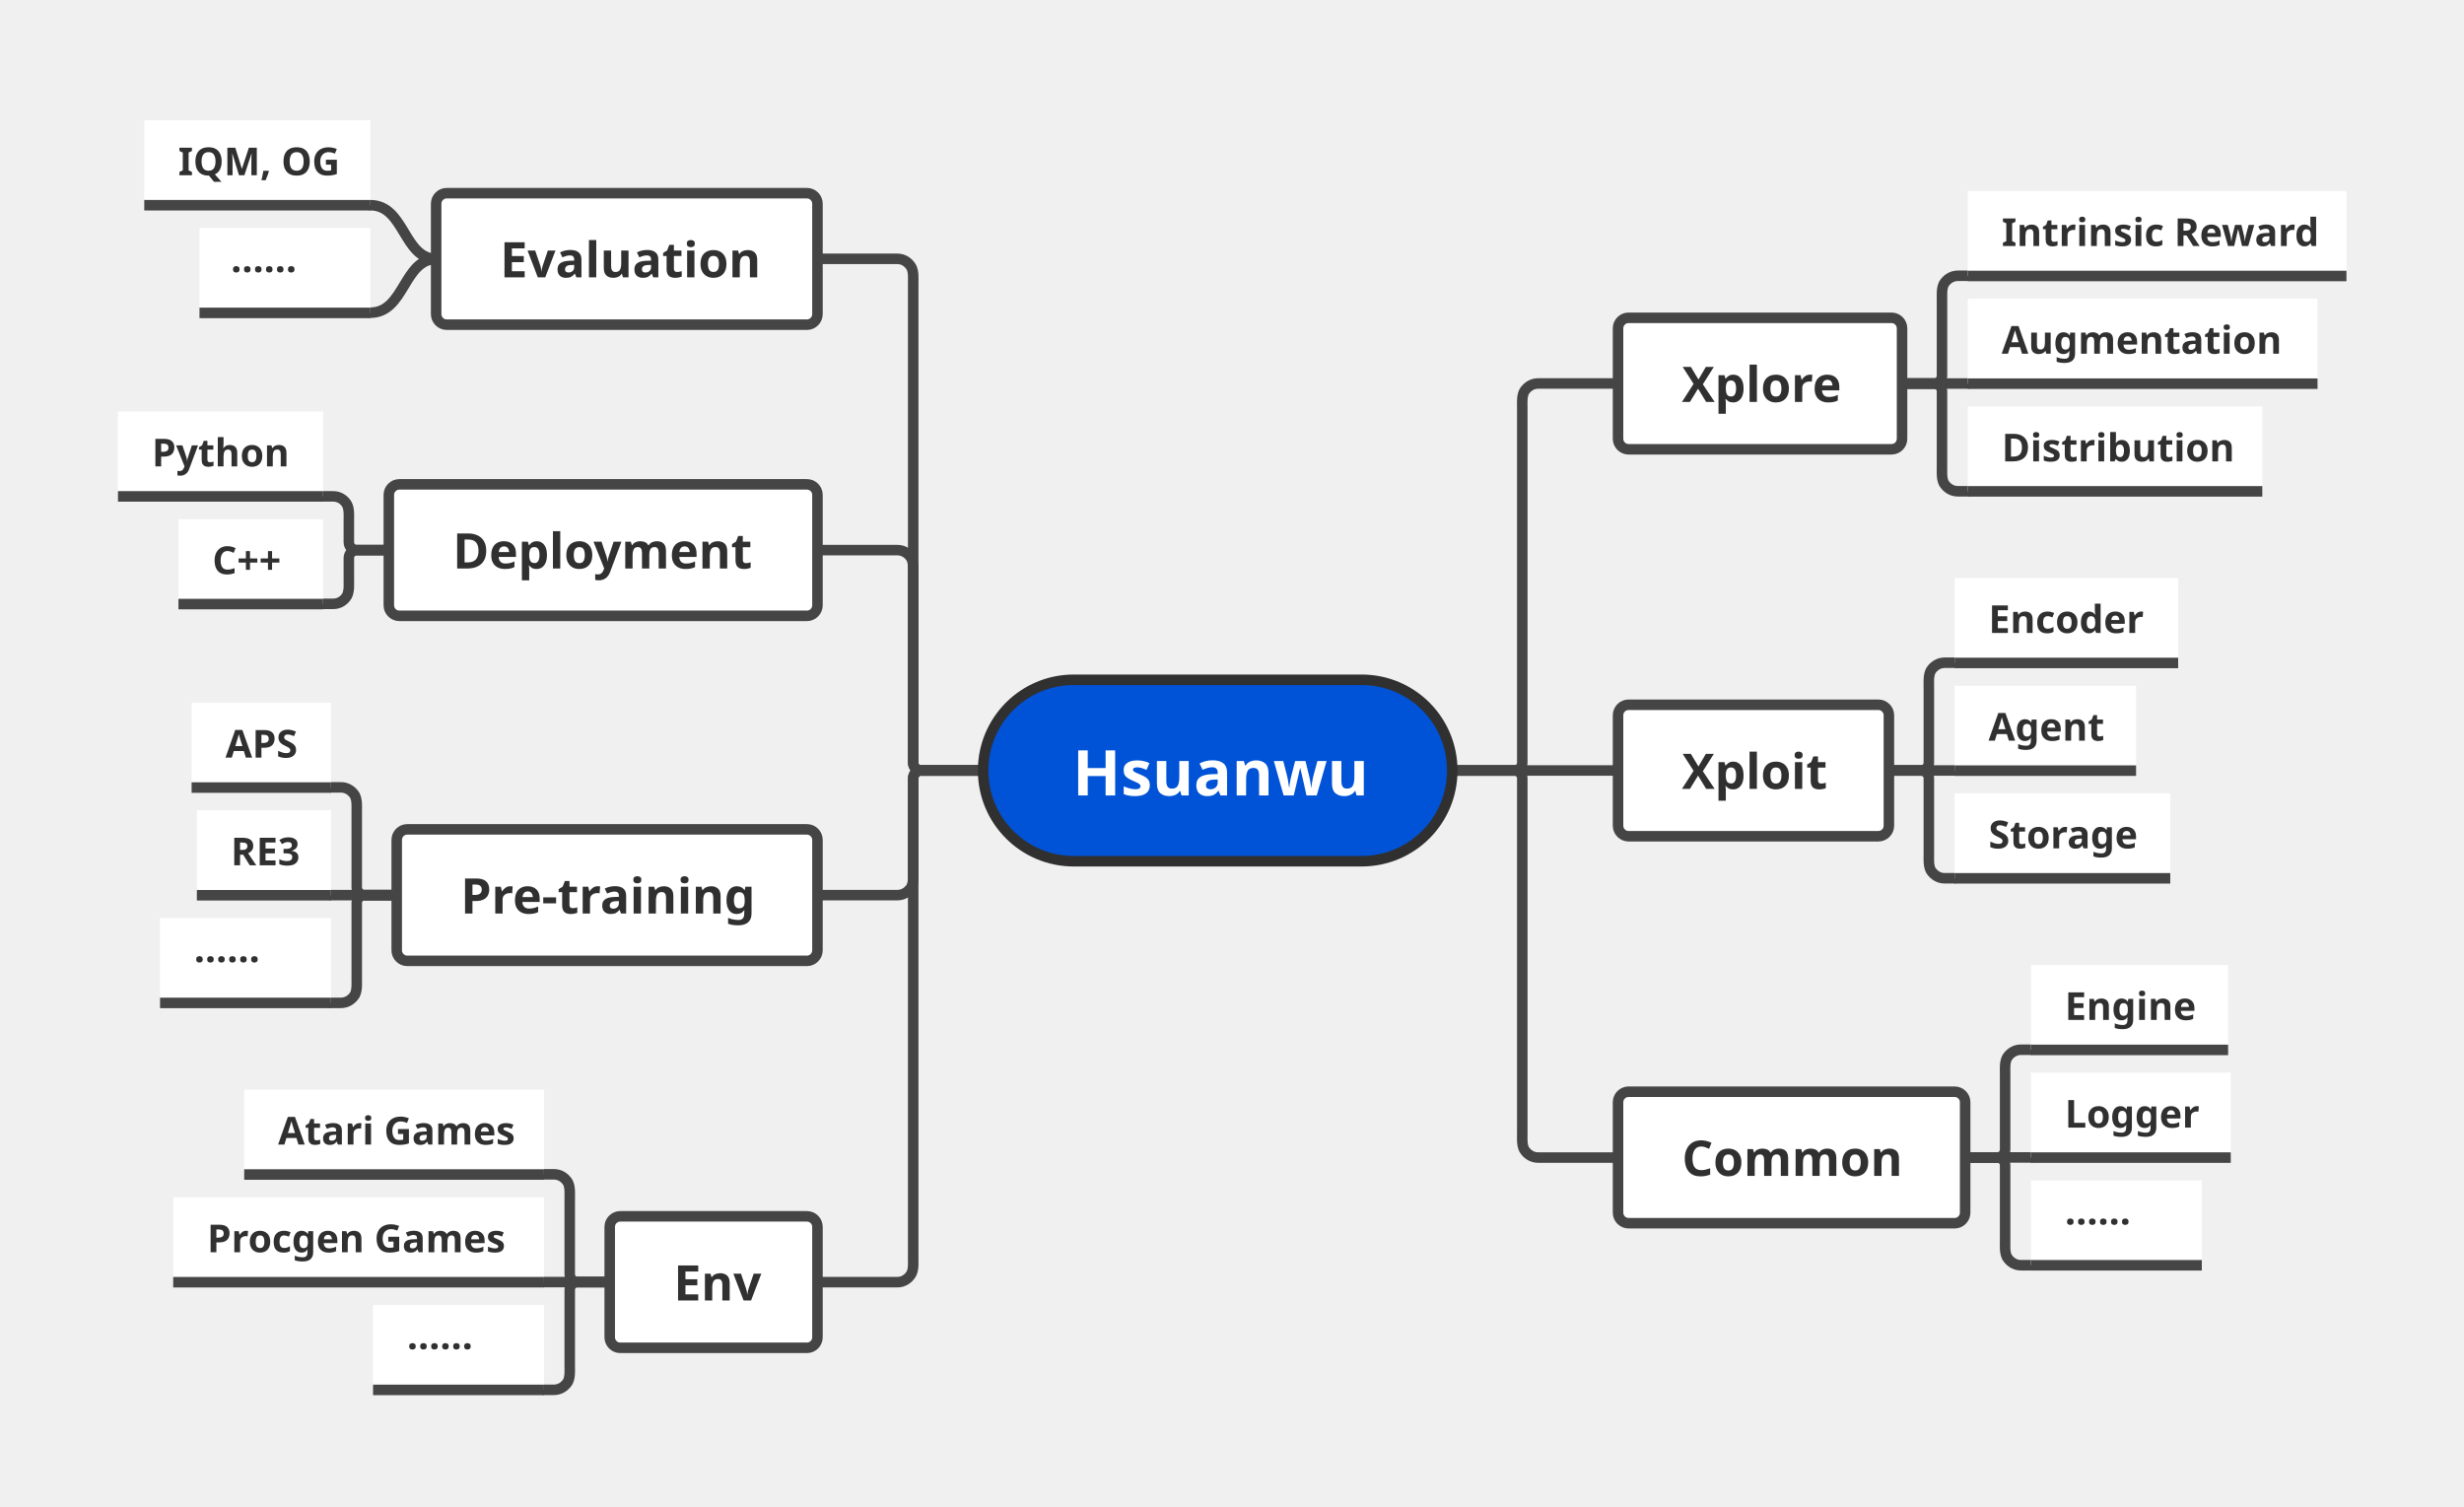
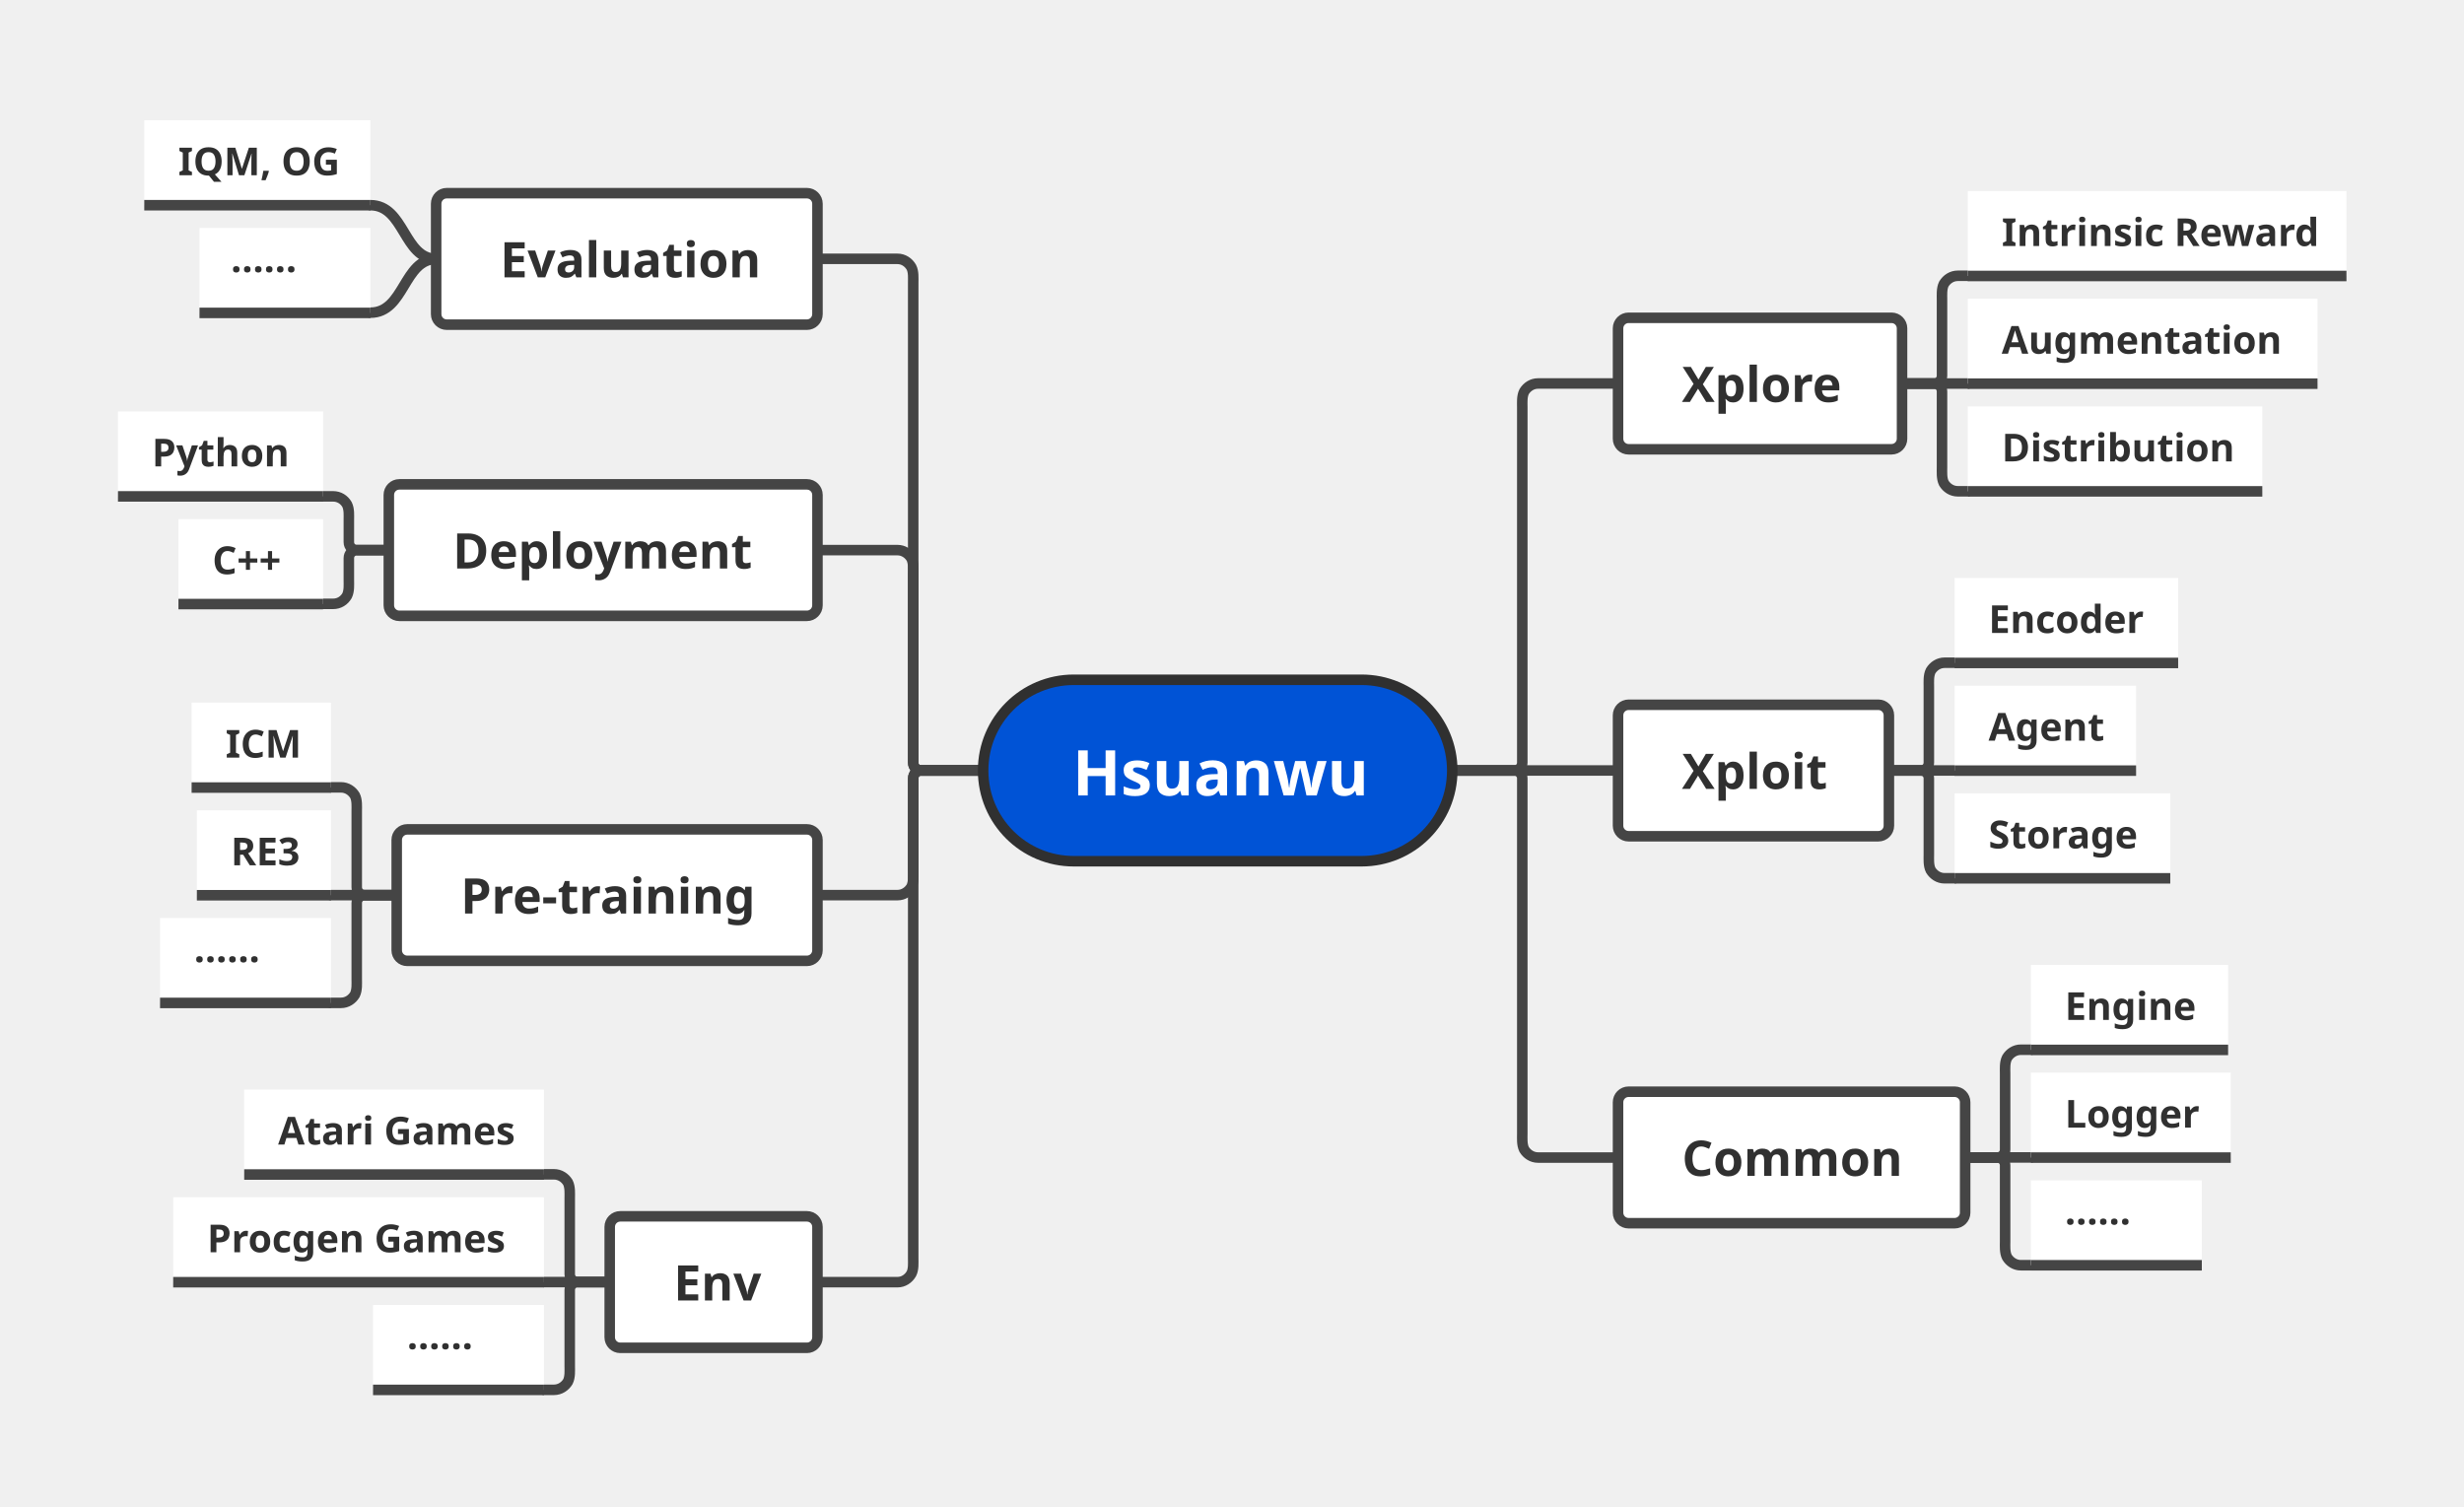
- <svg xmlns="http://www.w3.org/2000/svg" height="573" viewBox="0 0 937 573" width="937">
+ <svg xmlns="http://www.w3.org/2000/svg" width="937" height="573" viewBox="0 0 937 573">
  <defs />
-   <g transform="translate(5.5,5.5)" id="page1">
-     <rect x="0" height="563" y="0" width="927" fill="none" />
-     <path stroke-linecap="round" transform="translate(533.69,287.50)" id="shape1" stroke="#454545" stroke-width="4" fill="none" d="M13.1,.0L36.7,.0C38.4,.0,40.7,.0,42.7,.0C43.6,.0,44.6,.0,45.7,.0L76.1,.0" />
-     <path stroke-linecap="round" transform="translate(533.69,213.93)" id="shape2" stroke="#454545" stroke-width="4" fill="none" d="M13.1,73.6L36.7,73.6C38.4,73.6,39.7,72.2,39.7,70.6L39.7,-64.6C39.7,-66.2,39.5,-68.7,40.4,-70.5C41.5,-72.3,43.4,-73.6,45.7,-73.6L76.1,-73.6" />
-     <path stroke-linecap="round" transform="translate(533.69,361.08)" id="shape3" stroke="#454545" stroke-width="4" fill="none" d="M13.1,-73.6L36.7,-73.6C38.4,-73.6,39.7,-72.2,39.7,-70.6L39.7,64.6C39.7,66.2,39.5,68.7,40.4,70.5C41.5,72.3,43.4,73.6,45.7,73.6L76.1,73.6" />
-     <path stroke-linecap="round" transform="translate(725.30,267.02)" id="shape4" stroke="#454545" stroke-width="4" fill="none" d="M-12.5,20.5L-0.3,20.5C1.4,20.5,2.7,19.1,2.7,17.5L2.7,-11.5C2.7,-13.1,2.5,-15.6,3.4,-17.4C4.5,-19.2,6.4,-20.5,8.7,-20.5L12.5,-20.5" />
-     <path stroke-linecap="round" transform="translate(725.30,287.50)" id="shape5" stroke="#454545" stroke-width="4" fill="none" d="M-12.5,.0L-0.3,.0C1.4,.0,3.7,.0,5.7,.0C6.6,.0,7.6,.0,8.7,.0L12.5,.0" />
-     <path stroke-linecap="round" transform="translate(725.30,307.98)" id="shape6" stroke="#454545" stroke-width="4" fill="none" d="M-12.5,-20.5L-0.3,-20.5C1.4,-20.5,2.7,-19.1,2.7,-17.5L2.7,11.5C2.7,13.1,2.5,15.6,3.4,17.4C4.5,19.2,6.4,20.5,8.7,20.5L12.5,20.5" />
-     <path stroke-linecap="round" transform="translate(381.47,384.77)" id="shape7" stroke="#454545" stroke-width="4" fill="none" d="M-13.1,-97.3L-36.7,-97.3C-38.4,-97.3,-39.7,-95.9,-39.7,-94.3L-39.7,88.3C-39.7,89.9,-39.5,92.4,-40.4,94.1C-41.5,96.0,-43.4,97.3,-45.7,97.3L-76.1,97.3" />
-     <path stroke-linecap="round" transform="translate(381.47,245.59)" id="shape8" stroke="#454545" stroke-width="4" fill="none" d="M-13.1,41.9L-36.7,41.9C-38.4,41.9,-39.7,40.6,-39.7,38.9L-39.7,-32.9C-39.7,-34.6,-39.5,-37.0,-40.4,-38.8C-41.5,-40.6,-43.4,-41.9,-45.7,-41.9L-76.1,-41.9" />
-     <path stroke-linecap="round" transform="translate(381.47,311.19)" id="shape9" stroke="#454545" stroke-width="4" fill="none" d="M-13.1,-23.7L-36.7,-23.7C-38.4,-23.7,-39.7,-22.3,-39.7,-20.7L-39.7,14.7C-39.7,16.3,-39.5,18.8,-40.4,20.6C-41.5,22.4,-43.4,23.7,-45.7,23.7L-76.1,23.7" />
-     <path stroke-linecap="round" transform="translate(730.30,119.88)" id="shape10" stroke="#454545" stroke-width="4" fill="none" d="M-12.5,20.5L-0.3,20.5C1.4,20.5,2.7,19.1,2.7,17.5L2.7,-11.5C2.7,-13.1,2.5,-15.6,3.4,-17.4C4.5,-19.2,6.4,-20.5,8.7,-20.5L12.5,-20.5" />
-     <path stroke-linecap="round" transform="translate(730.30,140.35)" id="shape11" stroke="#454545" stroke-width="4" fill="none" d="M-12.5,.0L-0.3,.0C1.4,.0,3.7,.0,5.7,.0C6.6,.0,7.6,.0,8.7,.0L12.5,.0" />
-     <path stroke-linecap="round" transform="translate(730.30,160.82)" id="shape12" stroke="#454545" stroke-width="4" fill="none" d="M-12.5,-20.5L-0.3,-20.5C1.4,-20.5,2.7,-19.1,2.7,-17.5L2.7,11.5C2.7,13.1,2.5,15.6,3.4,17.4C4.5,19.2,6.4,20.5,8.7,20.5L12.5,20.5" />
-     <path stroke-linecap="round" transform="translate(754.30,414.18)" id="shape13" stroke="#454545" stroke-width="4" fill="none" d="M-12.5,20.5L-0.3,20.5C1.4,20.5,2.7,19.1,2.7,17.5L2.7,-11.5C2.7,-13.1,2.5,-15.6,3.4,-17.4C4.5,-19.2,6.4,-20.5,8.7,-20.5L12.5,-20.5" />
-     <path stroke-linecap="round" transform="translate(754.30,455.13)" id="shape14" stroke="#454545" stroke-width="4" fill="none" d="M-12.5,-20.5L-0.3,-20.5C1.4,-20.5,2.7,-19.1,2.7,-17.5L2.7,11.5C2.7,13.1,2.5,15.6,3.4,17.4C4.5,19.2,6.4,20.5,8.7,20.5L12.5,20.5" />
-     <path stroke-linecap="round" transform="translate(213.86,461.56)" id="shape15" stroke="#454545" stroke-width="4" fill="none" d="M12.5,20.5L.3,20.5C-1.4,20.5,-2.7,19.1,-2.7,17.5L-2.7,-11.5C-2.7,-13.1,-2.5,-15.6,-3.4,-17.4C-4.5,-19.2,-6.4,-20.5,-8.7,-20.5L-12.5,-20.5" />
-     <path stroke-linecap="round" transform="translate(754.30,434.65)" id="shape16" stroke="#454545" stroke-width="4" fill="none" d="M-12.5,.0L-0.3,.0C1.4,.0,3.7,.0,5.7,.0C6.6,.0,7.6,.0,8.7,.0L12.5,.0" />
-     <path stroke-linecap="round" transform="translate(129.86,193.45)" id="shape17" stroke="#454545" stroke-width="4" fill="none" d="M12.5,10.2L.3,10.2C-1.4,10.2,-2.7,8.9,-2.7,7.2L-2.7,-1.2C-2.7,-2.9,-2.5,-5.3,-3.4,-7.1C-4.5,-9.0,-6.4,-10.2,-8.7,-10.2L-12.5,-10.2" />
-     <path stroke-linecap="round" transform="translate(129.86,213.93)" id="shape18" stroke="#454545" stroke-width="4" fill="none" d="M12.5,-10.2L.3,-10.2C-1.4,-10.2,-2.7,-8.9,-2.7,-7.2L-2.7,1.2C-2.7,2.9,-2.5,5.3,-3.4,7.1C-4.5,9.0,-6.4,10.2,-8.7,10.2L-12.5,10.2" />
-     <path stroke-linecap="round" transform="translate(132.86,314.41)" id="shape19" stroke="#454545" stroke-width="4" fill="none" d="M12.5,20.5L.3,20.5C-1.4,20.5,-2.7,19.1,-2.7,17.5L-2.7,-11.5C-2.7,-13.1,-2.5,-15.6,-3.4,-17.4C-4.5,-19.2,-6.4,-20.5,-8.7,-20.5L-12.5,-20.5" />
-     <path stroke-linecap="round" transform="translate(132.86,334.89)" id="shape20" stroke="#454545" stroke-width="4" fill="none" d="M12.5,.0L.3,.0C-1.4,.0,-3.7,.0,-5.7,.0C-6.6,.0,-7.6,.0,-8.7,.0L-12.5,.0" />
-     <path stroke-linecap="round" transform="translate(132.86,355.36)" id="shape21" stroke="#454545" stroke-width="4" fill="none" d="M12.5,-20.5L.3,-20.5C-1.4,-20.5,-2.7,-19.1,-2.7,-17.5L-2.7,11.5C-2.7,13.1,-2.5,15.6,-3.4,17.4C-4.5,19.2,-6.4,20.5,-8.7,20.5L-12.5,20.5" />
-     <path stroke-linecap="round" transform="translate(213.86,482.04)" id="shape22" stroke="#454545" stroke-width="4" fill="none" d="M12.5,.0L.3,.0C-1.4,.0,-3.7,.0,-5.7,.0C-6.6,.0,-7.6,.0,-8.7,.0L-12.5,.0" />
-     <path stroke-linecap="round" transform="translate(213.86,502.51)" id="shape23" stroke="#454545" stroke-width="4" fill="none" d="M12.5,-20.5L.3,-20.5C-1.4,-20.5,-2.7,-19.1,-2.7,-17.5L-2.7,11.5C-2.7,13.1,-2.5,15.6,-3.4,17.4C-4.5,19.2,-6.4,20.5,-8.7,20.5L-12.5,20.5" />
-     <path stroke-linecap="round" transform="translate(381.47,190.23)" id="shape24" stroke="#454545" stroke-width="4" fill="none" d="M-13.1,97.3L-36.7,97.3C-38.4,97.3,-39.7,95.9,-39.7,94.3L-39.7,-88.3C-39.7,-89.9,-39.5,-92.4,-40.4,-94.1C-41.5,-96.0,-43.4,-97.3,-45.7,-97.3L-76.1,-97.3" />
-     <path stroke-linecap="round" transform="translate(147.86,82.73)" id="shape25" stroke="#454545" stroke-width="4" fill="none" d="M12.5,10.2C.1,10.2,.5,-10.2,-12.5,-10.2" />
-     <path stroke-linecap="round" transform="translate(147.86,103.20)" id="shape26" stroke="#454545" stroke-width="4" fill="none" d="M12.5,-10.2C.1,-10.2,.5,10.2,-12.5,10.2" />
-     <g transform="translate(368.361,253)" id="shape27">
-       <path fill-rule="nonzero" stroke="#303030" stroke-width="4" fill="#0053d6" d="M34.5,.0L143.9,.0C163.0,.0,178.4,15.4,178.4,34.5C178.4,53.6,163.0,69.0,143.9,69.0L34.5,69.0C15.4,69.0,.0,53.6,.0,34.5C.0,15.4,15.4,.0,34.5,.0z" />
-       <text xml:space="preserve" style="fill:#ffffff;font-family:微软雅黑;font-size:18.00pt;font-weight:bold">
-         <tspan x="34.0" y="44.0">Hsuanwu</tspan>
-       </text>
-     </g>
-     <g transform="translate(609.801,262.5)" id="shape28">
-       <path fill-rule="nonzero" stroke="#454545" stroke-width="4" fill="#ffffff" d="M4.0,.0L99.0,.0C101.2,.0,103.0,1.8,103.0,4.0L103.0,46.0C103.0,48.2,101.2,50.0,99.0,50.0L4.0,50.0C1.8,50.0,.0,48.2,.0,46.0L.0,4.0C.0,1.8,1.8,.0,4.0,.0z" />
-       <text xml:space="preserve" style="fill:#303030;font-family:微软雅黑;font-size:14.00pt;font-weight:bold">
-         <tspan x="24.3" y="32.0">Xploit</tspan>
-       </text>
-     </g>
-     <g transform="translate(609.801,115.35)" id="shape29">
-       <path fill-rule="nonzero" stroke="#454545" stroke-width="4" fill="#ffffff" d="M4.0,.0L104.0,.0C106.2,.0,108.0,1.8,108.0,4.0L108.0,46.0C108.0,48.2,106.2,50.0,104.0,50.0L4.0,50.0C1.8,50.0,.0,48.2,.0,46.0L.0,4.0C.0,1.8,1.8,.0,4.0,.0z" />
-       <text xml:space="preserve" style="fill:#303030;font-family:微软雅黑;font-size:14.00pt;font-weight:bold">
-         <tspan x="24.3" y="32.0">Xplore</tspan>
-       </text>
-     </g>
-     <g transform="translate(609.801,409.65)" id="shape30">
-       <path fill-rule="nonzero" stroke="#454545" stroke-width="4" fill="#ffffff" d="M4.0,.0L128.0,.0C130.2,.0,132.0,1.8,132.0,4.0L132.0,46.0C132.0,48.2,130.2,50.0,128.0,50.0L4.0,50.0C1.8,50.0,.0,48.2,.0,46.0L.0,4.0C.0,1.8,1.8,.0,4.0,.0z" />
-       <text xml:space="preserve" style="fill:#303030;font-family:微软雅黑;font-size:14.00pt;font-weight:bold">
-         <tspan x="24.3" y="32.0">Common</tspan>
-       </text>
-     </g>
-     <g transform="translate(737.801,214.3)" id="shape31">
-       <path fill-rule="nonzero" fill="#ffffff" d="M.0,.0L85.0,.0L85.0,32.3L.0,32.3L.0,.0z" />
-       <path stroke="#454545" stroke-width="4" fill="none" d="M.0,32.3L85.0,32.3" />
-       <text xml:space="preserve" style="fill:#303030;font-family:微软雅黑;font-size:11.00pt;font-weight:bold">
-         <tspan x="12.9" y="20.9">Encoder</tspan>
-       </text>
-     </g>
-     <g transform="translate(737.801,255.25)" id="shape32">
-       <path fill-rule="nonzero" fill="#ffffff" d="M.0,.0L69.0,.0L69.0,32.3L.0,32.3L.0,.0z" />
-       <path stroke="#454545" stroke-width="4" fill="none" d="M.0,32.3L69.0,32.3" />
-       <text xml:space="preserve" style="fill:#303030;font-family:微软雅黑;font-size:11.00pt;font-weight:bold">
-         <tspan x="12.9" y="20.9">Agent</tspan>
-       </text>
-     </g>
-     <g transform="translate(737.801,296.2)" id="shape33">
-       <path fill-rule="nonzero" fill="#ffffff" d="M.0,.0L82.0,.0L82.0,32.3L.0,32.3L.0,.0z" />
-       <path stroke="#454545" stroke-width="4" fill="none" d="M.0,32.3L82.0,32.3" />
-       <text xml:space="preserve" style="fill:#303030;font-family:微软雅黑;font-size:11.00pt;font-weight:bold">
-         <tspan x="12.9" y="20.9">Storage</tspan>
-       </text>
-     </g>
-     <g transform="translate(226.361,457.0375)" id="shape34">
-       <path fill-rule="nonzero" stroke="#454545" stroke-width="4" fill="#ffffff" d="M4.0,.0L75.0,.0C77.2,.0,79.0,1.8,79.0,4.0L79.0,46.0C79.0,48.2,77.2,50.0,75.0,50.0L4.0,50.0C1.8,50.0,.0,48.2,.0,46.0L.0,4.0C.0,1.8,1.8,.0,4.0,.0z" />
-       <text xml:space="preserve" style="fill:#303030;font-family:微软雅黑;font-size:14.00pt;font-weight:bold">
-         <tspan x="24.3" y="32.0">Env</tspan>
-       </text>
-     </g>
-     <g transform="translate(142.361,178.6875)" id="shape35">
-       <path fill-rule="nonzero" stroke="#454545" stroke-width="4" fill="#ffffff" d="M4.0,.0L159.0,.0C161.2,.0,163.0,1.8,163.0,4.0L163.0,46.0C163.0,48.2,161.2,50.0,159.0,50.0L4.0,50.0C1.8,50.0,.0,48.2,.0,46.0L.0,4.0C.0,1.8,1.8,.0,4.0,.0z" />
-       <text xml:space="preserve" style="fill:#303030;font-family:微软雅黑;font-size:14.00pt;font-weight:bold">
-         <tspan x="24.3" y="32.0">Deployment</tspan>
-       </text>
-     </g>
-     <g transform="translate(145.361,309.8875)" id="shape36">
-       <path fill-rule="nonzero" stroke="#454545" stroke-width="4" fill="#ffffff" d="M4.0,.0L156.0,.0C158.2,.0,160.0,1.8,160.0,4.0L160.0,46.0C160.0,48.2,158.2,50.0,156.0,50.0L4.0,50.0C1.8,50.0,.0,48.2,.0,46.0L.0,4.0C.0,1.8,1.8,.0,4.0,.0z" />
-       <text xml:space="preserve" style="fill:#303030;font-family:微软雅黑;font-size:14.00pt;font-weight:bold">
-         <tspan x="24.3" y="32.0">Pre-training</tspan>
-       </text>
-     </g>
-     <g transform="translate(742.801,67.15)" id="shape37">
-       <path fill-rule="nonzero" fill="#ffffff" d="M.0,.0L144.0,.0L144.0,32.3L.0,32.3L.0,.0z" />
-       <path stroke="#454545" stroke-width="4" fill="none" d="M.0,32.3L144.0,32.3" />
-       <text xml:space="preserve" style="fill:#303030;font-family:微软雅黑;font-size:11.00pt;font-weight:bold">
-         <tspan x="12.9" y="20.9">Intrinsic Reward</tspan>
-       </text>
-     </g>
-     <g transform="translate(742.801,108.1)" id="shape38">
-       <path fill-rule="nonzero" fill="#ffffff" d="M.0,.0L133.0,.0L133.0,32.3L.0,32.3L.0,.0z" />
-       <path stroke="#454545" stroke-width="4" fill="none" d="M.0,32.3L133.0,32.3" />
-       <text xml:space="preserve" style="fill:#303030;font-family:微软雅黑;font-size:11.00pt;font-weight:bold">
-         <tspan x="12.9" y="20.9">Augmentation</tspan>
-       </text>
-     </g>
-     <g transform="translate(742.801,149.05)" id="shape39">
-       <path fill-rule="nonzero" fill="#ffffff" d="M.0,.0L112.0,.0L112.0,32.3L.0,32.3L.0,.0z" />
-       <path stroke="#454545" stroke-width="4" fill="none" d="M.0,32.3L112.0,32.3" />
-       <text xml:space="preserve" style="fill:#303030;font-family:微软雅黑;font-size:11.00pt;font-weight:bold">
-         <tspan x="12.9" y="20.9">Distribution</tspan>
-       </text>
-     </g>
-     <g transform="translate(766.801,361.45)" id="shape40">
-       <path fill-rule="nonzero" fill="#ffffff" d="M.0,.0L75.0,.0L75.0,32.3L.0,32.3L.0,.0z" />
-       <path stroke="#454545" stroke-width="4" fill="none" d="M.0,32.3L75.0,32.3" />
-       <text xml:space="preserve" style="fill:#303030;font-family:微软雅黑;font-size:11.00pt;font-weight:bold">
-         <tspan x="12.9" y="20.9">Engine</tspan>
-       </text>
-     </g>
-     <g transform="translate(766.801,443.35)" id="shape41">
-       <path fill-rule="nonzero" fill="#ffffff" d="M.0,.0L65.0,.0L65.0,32.3L.0,32.3L.0,.0z" />
-       <path stroke="#454545" stroke-width="4" fill="none" d="M.0,32.3L65.0,32.3" />
-       <text xml:space="preserve" style="fill:#303030;font-family:微软雅黑;font-size:11.00pt;font-weight:bold">
-         <tspan x="12.9" y="20.9">······</tspan>
-       </text>
-     </g>
-     <g transform="translate(87.361,408.8375)" id="shape42">
-       <path fill-rule="nonzero" fill="#ffffff" d="M.0,.0L114.0,.0L114.0,32.3L.0,32.3L.0,.0z" />
-       <path stroke="#454545" stroke-width="4" fill="none" d="M.0,32.3L114.0,32.3" />
-       <text xml:space="preserve" style="fill:#303030;font-family:微软雅黑;font-size:11.00pt;font-weight:bold">
-         <tspan x="12.9" y="20.9">Atari Games</tspan>
-       </text>
-     </g>
-     <g transform="translate(766.801,402.4)" id="shape43">
-       <path fill-rule="nonzero" fill="#ffffff" d="M.0,.0L76.0,.0L76.0,32.3L.0,32.3L.0,.0z" />
-       <path stroke="#454545" stroke-width="4" fill="none" d="M.0,32.3L76.0,32.3" />
-       <text xml:space="preserve" style="fill:#303030;font-family:微软雅黑;font-size:11.00pt;font-weight:bold">
-         <tspan x="12.9" y="20.9">Logger</tspan>
-       </text>
-     </g>
-     <g transform="translate(39.361,150.9625)" id="shape44">
-       <path fill-rule="nonzero" fill="#ffffff" d="M.0,.0L78.0,.0L78.0,32.3L.0,32.3L.0,.0z" />
-       <path stroke="#454545" stroke-width="4" fill="none" d="M.0,32.3L78.0,32.3" />
-       <text xml:space="preserve" style="fill:#303030;font-family:微软雅黑;font-size:11.00pt;font-weight:bold">
-         <tspan x="12.9" y="20.9">Python</tspan>
-       </text>
-     </g>
-     <g transform="translate(62.361,191.9125)" id="shape45">
-       <path fill-rule="nonzero" fill="#ffffff" d="M.0,.0L55.0,.0L55.0,32.3L.0,32.3L.0,.0z" />
-       <path stroke="#454545" stroke-width="4" fill="none" d="M.0,32.3L55.0,32.3" />
-       <text xml:space="preserve" style="fill:#303030;font-family:微软雅黑;font-size:11.00pt;font-weight:bold">
-         <tspan x="12.9" y="20.9">C++</tspan>
-       </text>
-     </g>
-     <g transform="translate(67.361,261.6875)" id="shape46">
-       <path fill-rule="nonzero" fill="#ffffff" d="M.0,.0L53.0,.0L53.0,32.3L.0,32.3L.0,.0z" />
-       <path stroke="#454545" stroke-width="4" fill="none" d="M.0,32.3L53.0,32.3" />
-       <text xml:space="preserve" style="fill:#303030;font-family:微软雅黑;font-size:11.00pt;font-weight:bold">
-         <tspan x="12.9" y="20.9">APS</tspan>
-       </text>
-     </g>
-     <g transform="translate(69.361,302.6375)" id="shape47">
-       <path fill-rule="nonzero" fill="#ffffff" d="M.0,.0L51.0,.0L51.0,32.3L.0,32.3L.0,.0z" />
-       <path stroke="#454545" stroke-width="4" fill="none" d="M.0,32.3L51.0,32.3" />
-       <text xml:space="preserve" style="fill:#303030;font-family:微软雅黑;font-size:11.00pt;font-weight:bold">
-         <tspan x="12.9" y="20.9">RE3</tspan>
-       </text>
-     </g>
-     <g transform="translate(55.361,343.5875)" id="shape48">
-       <path fill-rule="nonzero" fill="#ffffff" d="M.0,.0L65.0,.0L65.0,32.3L.0,32.3L.0,.0z" />
-       <path stroke="#454545" stroke-width="4" fill="none" d="M.0,32.3L65.0,32.3" />
-       <text xml:space="preserve" style="fill:#303030;font-family:微软雅黑;font-size:11.00pt;font-weight:bold">
-         <tspan x="12.9" y="20.9">······</tspan>
-       </text>
-     </g>
-     <g transform="translate(60.361,449.7875)" id="shape49">
-       <path fill-rule="nonzero" fill="#ffffff" d="M.0,.0L141.0,.0L141.0,32.3L.0,32.3L.0,.0z" />
-       <path stroke="#454545" stroke-width="4" fill="none" d="M.0,32.3L141.0,32.3" />
-       <text xml:space="preserve" style="fill:#303030;font-family:微软雅黑;font-size:11.00pt;font-weight:bold">
-         <tspan x="12.9" y="20.9">Procgen Games</tspan>
-       </text>
-     </g>
-     <g transform="translate(136.361,490.7375)" id="shape50">
-       <path fill-rule="nonzero" fill="#ffffff" d="M.0,.0L65.0,.0L65.0,32.3L.0,32.3L.0,.0z" />
-       <path stroke="#454545" stroke-width="4" fill="none" d="M.0,32.3L65.0,32.3" />
-       <text xml:space="preserve" style="fill:#303030;font-family:微软雅黑;font-size:11.00pt;font-weight:bold">
-         <tspan x="12.9" y="20.9">······</tspan>
-       </text>
-     </g>
-     <g transform="translate(160.361,67.9625)" id="shape51">
-       <path fill-rule="nonzero" stroke="#454545" stroke-width="4" fill="#ffffff" d="M4.0,.0L141.0,.0C143.2,.0,145.0,1.8,145.0,4.0L145.0,46.0C145.0,48.2,143.2,50.0,141.0,50.0L4.0,50.0C1.8,50.0,.0,48.2,.0,46.0L.0,4.0C.0,1.8,1.8,.0,4.0,.0z" />
-       <text xml:space="preserve" style="fill:#303030;font-family:微软雅黑;font-size:14.00pt;font-weight:bold">
-         <tspan x="24.3" y="32.0">Evaluation</tspan>
-       </text>
-     </g>
-     <g transform="translate(49.361,40.2375)" id="shape52">
-       <path fill-rule="nonzero" fill="#ffffff" d="M.0,.0L86.0,.0L86.0,32.3L.0,32.3L.0,.0z" />
-       <path stroke="#454545" stroke-width="4" fill="none" d="M.0,32.3L86.0,32.3" />
-       <text xml:space="preserve" style="fill:#303030;font-family:微软雅黑;font-size:11.00pt;font-weight:bold">
-         <tspan x="12.9" y="20.9">IQM, OG</tspan>
-       </text>
-     </g>
-     <g transform="translate(70.361,81.1875)" id="shape53">
-       <path fill-rule="nonzero" fill="#ffffff" d="M.0,.0L65.0,.0L65.0,32.3L.0,32.3L.0,.0z" />
-       <path stroke="#454545" stroke-width="4" fill="none" d="M.0,32.3L65.0,32.3" />
-       <text xml:space="preserve" style="fill:#303030;font-family:微软雅黑;font-size:11.00pt;font-weight:bold">
-         <tspan x="11.9" y="20.9">······</tspan>
+   <g id="page1" transform="translate(5.5,5.5)">
+     <rect width="927" height="563" y="0" fill="none" x="0" />
+     <path d="M13.1,.0L36.7,.0C38.4,.0,40.7,.0,42.7,.0C43.6,.0,44.6,.0,45.7,.0L76.1,.0" stroke-linecap="round" id="shape1" stroke="#454545" stroke-width="4" fill="none" transform="translate(533.69,287.50)" />
+     <path d="M13.1,73.6L36.7,73.6C38.4,73.6,39.7,72.2,39.7,70.6L39.7,-64.6C39.7,-66.2,39.5,-68.7,40.4,-70.5C41.5,-72.3,43.4,-73.6,45.7,-73.6L76.1,-73.6" stroke-linecap="round" id="shape2" stroke="#454545" stroke-width="4" fill="none" transform="translate(533.69,213.93)" />
+     <path d="M13.1,-73.6L36.7,-73.6C38.4,-73.6,39.7,-72.2,39.7,-70.6L39.7,64.6C39.7,66.2,39.5,68.7,40.4,70.5C41.5,72.3,43.4,73.6,45.7,73.6L76.1,73.6" stroke-linecap="round" id="shape3" stroke="#454545" stroke-width="4" fill="none" transform="translate(533.69,361.08)" />
+     <path d="M-12.5,20.5L-0.3,20.5C1.4,20.5,2.7,19.1,2.7,17.5L2.7,-11.5C2.7,-13.1,2.5,-15.6,3.4,-17.4C4.5,-19.2,6.4,-20.5,8.7,-20.5L12.5,-20.5" stroke-linecap="round" id="shape4" stroke="#454545" stroke-width="4" fill="none" transform="translate(725.30,267.02)" />
+     <path d="M-12.5,.0L-0.3,.0C1.4,.0,3.7,.0,5.7,.0C6.6,.0,7.6,.0,8.7,.0L12.5,.0" stroke-linecap="round" id="shape5" stroke="#454545" stroke-width="4" fill="none" transform="translate(725.30,287.50)" />
+     <path d="M-12.5,-20.5L-0.3,-20.5C1.4,-20.5,2.7,-19.1,2.7,-17.5L2.7,11.5C2.7,13.1,2.5,15.6,3.4,17.4C4.5,19.2,6.4,20.5,8.7,20.5L12.5,20.5" stroke-linecap="round" id="shape6" stroke="#454545" stroke-width="4" fill="none" transform="translate(725.30,307.98)" />
+     <path d="M-13.1,-97.3L-36.7,-97.3C-38.4,-97.3,-39.7,-95.9,-39.7,-94.3L-39.7,88.3C-39.7,89.9,-39.5,92.4,-40.4,94.1C-41.5,96.0,-43.4,97.3,-45.7,97.3L-76.1,97.3" stroke-linecap="round" id="shape7" stroke="#454545" stroke-width="4" fill="none" transform="translate(381.47,384.77)" />
+     <path d="M-13.1,41.9L-36.7,41.9C-38.4,41.9,-39.7,40.6,-39.7,38.9L-39.7,-32.9C-39.7,-34.6,-39.5,-37.0,-40.4,-38.8C-41.5,-40.6,-43.4,-41.9,-45.7,-41.9L-76.1,-41.9" stroke-linecap="round" id="shape8" stroke="#454545" stroke-width="4" fill="none" transform="translate(381.47,245.59)" />
+     <path d="M-13.1,-23.7L-36.7,-23.7C-38.4,-23.7,-39.7,-22.3,-39.7,-20.7L-39.7,14.7C-39.7,16.3,-39.5,18.8,-40.4,20.6C-41.5,22.4,-43.4,23.7,-45.7,23.7L-76.1,23.7" stroke-linecap="round" id="shape9" stroke="#454545" stroke-width="4" fill="none" transform="translate(381.47,311.19)" />
+     <path d="M-12.5,20.5L-0.3,20.5C1.4,20.5,2.7,19.1,2.7,17.5L2.7,-11.5C2.7,-13.1,2.5,-15.6,3.4,-17.4C4.5,-19.2,6.4,-20.5,8.7,-20.5L12.5,-20.5" stroke-linecap="round" id="shape10" stroke="#454545" stroke-width="4" fill="none" transform="translate(730.30,119.88)" />
+     <path d="M-12.5,.0L-0.3,.0C1.4,.0,3.7,.0,5.7,.0C6.6,.0,7.6,.0,8.7,.0L12.5,.0" stroke-linecap="round" id="shape11" stroke="#454545" stroke-width="4" fill="none" transform="translate(730.30,140.35)" />
+     <path d="M-12.5,-20.5L-0.3,-20.5C1.4,-20.5,2.7,-19.1,2.7,-17.5L2.7,11.5C2.7,13.1,2.5,15.6,3.4,17.4C4.5,19.2,6.4,20.5,8.7,20.5L12.5,20.5" stroke-linecap="round" id="shape12" stroke="#454545" stroke-width="4" fill="none" transform="translate(730.30,160.82)" />
+     <path d="M-12.5,20.5L-0.3,20.5C1.4,20.5,2.7,19.1,2.7,17.5L2.7,-11.5C2.7,-13.1,2.5,-15.6,3.4,-17.4C4.5,-19.2,6.4,-20.5,8.7,-20.5L12.5,-20.5" stroke-linecap="round" id="shape13" stroke="#454545" stroke-width="4" fill="none" transform="translate(754.30,414.18)" />
+     <path d="M-12.5,-20.5L-0.3,-20.5C1.4,-20.5,2.7,-19.1,2.7,-17.5L2.7,11.5C2.7,13.1,2.5,15.6,3.4,17.4C4.5,19.2,6.4,20.5,8.7,20.5L12.5,20.5" stroke-linecap="round" id="shape14" stroke="#454545" stroke-width="4" fill="none" transform="translate(754.30,455.13)" />
+     <path d="M12.5,20.5L.3,20.5C-1.4,20.5,-2.7,19.1,-2.7,17.5L-2.7,-11.5C-2.7,-13.1,-2.5,-15.6,-3.4,-17.4C-4.5,-19.2,-6.4,-20.5,-8.7,-20.5L-12.5,-20.5" stroke-linecap="round" id="shape15" stroke="#454545" stroke-width="4" fill="none" transform="translate(213.86,461.56)" />
+     <path d="M-12.5,.0L-0.3,.0C1.4,.0,3.7,.0,5.7,.0C6.6,.0,7.6,.0,8.7,.0L12.5,.0" stroke-linecap="round" id="shape16" stroke="#454545" stroke-width="4" fill="none" transform="translate(754.30,434.65)" />
+     <path d="M12.5,10.2L.3,10.2C-1.4,10.2,-2.7,8.9,-2.7,7.2L-2.7,-1.2C-2.7,-2.9,-2.5,-5.3,-3.4,-7.1C-4.5,-9.0,-6.4,-10.2,-8.7,-10.2L-12.5,-10.2" stroke-linecap="round" id="shape17" stroke="#454545" stroke-width="4" fill="none" transform="translate(129.86,193.45)" />
+     <path d="M12.5,-10.2L.3,-10.2C-1.4,-10.2,-2.7,-8.9,-2.7,-7.2L-2.7,1.2C-2.7,2.9,-2.5,5.3,-3.4,7.1C-4.5,9.0,-6.4,10.2,-8.7,10.2L-12.5,10.2" stroke-linecap="round" id="shape18" stroke="#454545" stroke-width="4" fill="none" transform="translate(129.86,213.93)" />
+     <path d="M12.5,20.5L.3,20.5C-1.4,20.5,-2.7,19.1,-2.7,17.5L-2.7,-11.5C-2.7,-13.1,-2.5,-15.6,-3.4,-17.4C-4.5,-19.2,-6.4,-20.5,-8.7,-20.5L-12.5,-20.5" stroke-linecap="round" id="shape19" stroke="#454545" stroke-width="4" fill="none" transform="translate(132.86,314.41)" />
+     <path d="M12.5,.0L.3,.0C-1.4,.0,-3.7,.0,-5.7,.0C-6.6,.0,-7.6,.0,-8.7,.0L-12.5,.0" stroke-linecap="round" id="shape20" stroke="#454545" stroke-width="4" fill="none" transform="translate(132.86,334.89)" />
+     <path d="M12.5,-20.5L.3,-20.5C-1.4,-20.5,-2.7,-19.1,-2.7,-17.5L-2.7,11.5C-2.7,13.1,-2.5,15.6,-3.4,17.4C-4.5,19.2,-6.4,20.5,-8.7,20.5L-12.5,20.5" stroke-linecap="round" id="shape21" stroke="#454545" stroke-width="4" fill="none" transform="translate(132.86,355.36)" />
+     <path d="M12.5,.0L.3,.0C-1.4,.0,-3.7,.0,-5.7,.0C-6.6,.0,-7.6,.0,-8.7,.0L-12.5,.0" stroke-linecap="round" id="shape22" stroke="#454545" stroke-width="4" fill="none" transform="translate(213.86,482.04)" />
+     <path d="M12.5,-20.5L.3,-20.5C-1.4,-20.5,-2.7,-19.1,-2.7,-17.5L-2.7,11.5C-2.7,13.1,-2.5,15.6,-3.4,17.4C-4.5,19.2,-6.4,20.5,-8.7,20.5L-12.5,20.5" stroke-linecap="round" id="shape23" stroke="#454545" stroke-width="4" fill="none" transform="translate(213.86,502.51)" />
+     <path d="M-13.1,97.3L-36.7,97.3C-38.4,97.3,-39.7,95.9,-39.7,94.3L-39.7,-88.3C-39.7,-89.9,-39.5,-92.4,-40.4,-94.1C-41.5,-96.0,-43.4,-97.3,-45.7,-97.3L-76.1,-97.3" stroke-linecap="round" id="shape24" stroke="#454545" stroke-width="4" fill="none" transform="translate(381.47,190.23)" />
+     <path d="M12.5,10.2C.1,10.2,.5,-10.2,-12.5,-10.2" stroke-linecap="round" id="shape25" stroke="#454545" stroke-width="4" fill="none" transform="translate(147.86,82.73)" />
+     <path d="M12.5,-10.2C.1,-10.2,.5,10.2,-12.5,10.2" stroke-linecap="round" id="shape26" stroke="#454545" stroke-width="4" fill="none" transform="translate(147.86,103.20)" />
+     <g id="shape27" transform="translate(368.361,253)">
+       <path d="M34.5,.0L143.9,.0C163.0,.0,178.4,15.4,178.4,34.5C178.4,53.6,163.0,69.0,143.9,69.0L34.5,69.0C15.4,69.0,.0,53.6,.0,34.5C.0,15.4,15.4,.0,34.5,.0z" stroke="#303030" stroke-width="4" fill-rule="nonzero" fill="#0053d6" />
+       <text style="fill:#ffffff;font-family:微软雅黑;font-size:18.00pt;font-weight:bold" xml:space="preserve">
+         <tspan y="44.0" x="34.0">Hsuanwu</tspan>
+       </text>
+     </g>
+     <g id="shape28" transform="translate(609.801,262.5)">
+       <path d="M4.0,.0L99.0,.0C101.2,.0,103.0,1.8,103.0,4.0L103.0,46.0C103.0,48.2,101.2,50.0,99.0,50.0L4.0,50.0C1.8,50.0,.0,48.2,.0,46.0L.0,4.0C.0,1.8,1.8,.0,4.0,.0z" stroke="#454545" stroke-width="4" fill-rule="nonzero" fill="#ffffff" />
+       <text style="fill:#303030;font-family:微软雅黑;font-size:14.00pt;font-weight:bold" xml:space="preserve">
+         <tspan y="32.0" x="24.3">Xploit</tspan>
+       </text>
+     </g>
+     <g id="shape29" transform="translate(609.801,115.35)">
+       <path d="M4.0,.0L104.0,.0C106.2,.0,108.0,1.8,108.0,4.0L108.0,46.0C108.0,48.2,106.2,50.0,104.0,50.0L4.0,50.0C1.8,50.0,.0,48.2,.0,46.0L.0,4.0C.0,1.8,1.8,.0,4.0,.0z" stroke="#454545" stroke-width="4" fill-rule="nonzero" fill="#ffffff" />
+       <text style="fill:#303030;font-family:微软雅黑;font-size:14.00pt;font-weight:bold" xml:space="preserve">
+         <tspan y="32.0" x="24.3">Xplore</tspan>
+       </text>
+     </g>
+     <g id="shape30" transform="translate(609.801,409.65)">
+       <path d="M4.0,.0L128.0,.0C130.2,.0,132.0,1.8,132.0,4.0L132.0,46.0C132.0,48.2,130.2,50.0,128.0,50.0L4.0,50.0C1.8,50.0,.0,48.2,.0,46.0L.0,4.0C.0,1.8,1.8,.0,4.0,.0z" stroke="#454545" stroke-width="4" fill-rule="nonzero" fill="#ffffff" />
+       <text style="fill:#303030;font-family:微软雅黑;font-size:14.00pt;font-weight:bold" xml:space="preserve">
+         <tspan y="32.0" x="24.3">Common</tspan>
+       </text>
+     </g>
+     <g id="shape31" transform="translate(737.801,214.3)">
+       <path d="M.0,.0L85.0,.0L85.0,32.3L.0,32.3L.0,.0z" fill-rule="nonzero" fill="#ffffff" />
+       <path d="M.0,32.3L85.0,32.3" stroke="#454545" stroke-width="4" fill="none" />
+       <text style="fill:#303030;font-family:微软雅黑;font-size:11.00pt;font-weight:bold" xml:space="preserve">
+         <tspan y="20.9" x="12.9">Encoder</tspan>
+       </text>
+     </g>
+     <g id="shape32" transform="translate(737.801,255.25)">
+       <path d="M.0,.0L69.0,.0L69.0,32.3L.0,32.3L.0,.0z" fill-rule="nonzero" fill="#ffffff" />
+       <path d="M.0,32.3L69.0,32.3" stroke="#454545" stroke-width="4" fill="none" />
+       <text style="fill:#303030;font-family:微软雅黑;font-size:11.00pt;font-weight:bold" xml:space="preserve">
+         <tspan y="20.9" x="12.9">Agent</tspan>
+       </text>
+     </g>
+     <g id="shape33" transform="translate(737.801,296.2)">
+       <path d="M.0,.0L82.0,.0L82.0,32.3L.0,32.3L.0,.0z" fill-rule="nonzero" fill="#ffffff" />
+       <path d="M.0,32.3L82.0,32.3" stroke="#454545" stroke-width="4" fill="none" />
+       <text style="fill:#303030;font-family:微软雅黑;font-size:11.00pt;font-weight:bold" xml:space="preserve">
+         <tspan y="20.9" x="12.9">Storage</tspan>
+       </text>
+     </g>
+     <g id="shape34" transform="translate(226.361,457.0375)">
+       <path d="M4.0,.0L75.0,.0C77.2,.0,79.0,1.8,79.0,4.0L79.0,46.0C79.0,48.2,77.2,50.0,75.0,50.0L4.0,50.0C1.8,50.0,.0,48.2,.0,46.0L.0,4.0C.0,1.8,1.8,.0,4.0,.0z" stroke="#454545" stroke-width="4" fill-rule="nonzero" fill="#ffffff" />
+       <text style="fill:#303030;font-family:微软雅黑;font-size:14.00pt;font-weight:bold" xml:space="preserve">
+         <tspan y="32.0" x="24.3">Env</tspan>
+       </text>
+     </g>
+     <g id="shape35" transform="translate(142.361,178.6875)">
+       <path d="M4.0,.0L159.0,.0C161.2,.0,163.0,1.8,163.0,4.0L163.0,46.0C163.0,48.2,161.2,50.0,159.0,50.0L4.0,50.0C1.8,50.0,.0,48.2,.0,46.0L.0,4.0C.0,1.8,1.8,.0,4.0,.0z" stroke="#454545" stroke-width="4" fill-rule="nonzero" fill="#ffffff" />
+       <text style="fill:#303030;font-family:微软雅黑;font-size:14.00pt;font-weight:bold" xml:space="preserve">
+         <tspan y="32.0" x="24.3">Deployment</tspan>
+       </text>
+     </g>
+     <g id="shape36" transform="translate(145.361,309.8875)">
+       <path d="M4.0,.0L156.0,.0C158.2,.0,160.0,1.8,160.0,4.0L160.0,46.0C160.0,48.2,158.2,50.0,156.0,50.0L4.0,50.0C1.8,50.0,.0,48.2,.0,46.0L.0,4.0C.0,1.8,1.8,.0,4.0,.0z" stroke="#454545" stroke-width="4" fill-rule="nonzero" fill="#ffffff" />
+       <text style="fill:#303030;font-family:微软雅黑;font-size:14.00pt;font-weight:bold" xml:space="preserve">
+         <tspan y="32.0" x="24.3">Pre-training</tspan>
+       </text>
+     </g>
+     <g id="shape37" transform="translate(742.801,67.15)">
+       <path d="M.0,.0L144.0,.0L144.0,32.3L.0,32.3L.0,.0z" fill-rule="nonzero" fill="#ffffff" />
+       <path d="M.0,32.3L144.0,32.3" stroke="#454545" stroke-width="4" fill="none" />
+       <text style="fill:#303030;font-family:微软雅黑;font-size:11.00pt;font-weight:bold" xml:space="preserve">
+         <tspan y="20.9" x="12.9">Intrinsic Reward</tspan>
+       </text>
+     </g>
+     <g id="shape38" transform="translate(742.801,108.1)">
+       <path d="M.0,.0L133.0,.0L133.0,32.3L.0,32.3L.0,.0z" fill-rule="nonzero" fill="#ffffff" />
+       <path d="M.0,32.3L133.0,32.3" stroke="#454545" stroke-width="4" fill="none" />
+       <text style="fill:#303030;font-family:微软雅黑;font-size:11.00pt;font-weight:bold" xml:space="preserve">
+         <tspan y="20.9" x="12.9">Augmentation</tspan>
+       </text>
+     </g>
+     <g id="shape39" transform="translate(742.801,149.05)">
+       <path d="M.0,.0L112.0,.0L112.0,32.3L.0,32.3L.0,.0z" fill-rule="nonzero" fill="#ffffff" />
+       <path d="M.0,32.3L112.0,32.3" stroke="#454545" stroke-width="4" fill="none" />
+       <text style="fill:#303030;font-family:微软雅黑;font-size:11.00pt;font-weight:bold" xml:space="preserve">
+         <tspan y="20.9" x="12.9">Distribution</tspan>
+       </text>
+     </g>
+     <g id="shape40" transform="translate(766.801,361.45)">
+       <path d="M.0,.0L75.0,.0L75.0,32.3L.0,32.3L.0,.0z" fill-rule="nonzero" fill="#ffffff" />
+       <path d="M.0,32.3L75.0,32.3" stroke="#454545" stroke-width="4" fill="none" />
+       <text style="fill:#303030;font-family:微软雅黑;font-size:11.00pt;font-weight:bold" xml:space="preserve">
+         <tspan y="20.9" x="12.9">Engine</tspan>
+       </text>
+     </g>
+     <g id="shape41" transform="translate(766.801,443.35)">
+       <path d="M.0,.0L65.0,.0L65.0,32.3L.0,32.3L.0,.0z" fill-rule="nonzero" fill="#ffffff" />
+       <path d="M.0,32.3L65.0,32.3" stroke="#454545" stroke-width="4" fill="none" />
+       <text style="fill:#303030;font-family:微软雅黑;font-size:11.00pt;font-weight:bold" xml:space="preserve">
+         <tspan y="20.9" x="12.9">······</tspan>
+       </text>
+     </g>
+     <g id="shape42" transform="translate(87.361,408.8375)">
+       <path d="M.0,.0L114.0,.0L114.0,32.3L.0,32.3L.0,.0z" fill-rule="nonzero" fill="#ffffff" />
+       <path d="M.0,32.3L114.0,32.3" stroke="#454545" stroke-width="4" fill="none" />
+       <text style="fill:#303030;font-family:微软雅黑;font-size:11.00pt;font-weight:bold" xml:space="preserve">
+         <tspan y="20.9" x="12.9">Atari Games</tspan>
+       </text>
+     </g>
+     <g id="shape43" transform="translate(766.801,402.4)">
+       <path d="M.0,.0L76.0,.0L76.0,32.3L.0,32.3L.0,.0z" fill-rule="nonzero" fill="#ffffff" />
+       <path d="M.0,32.3L76.0,32.3" stroke="#454545" stroke-width="4" fill="none" />
+       <text style="fill:#303030;font-family:微软雅黑;font-size:11.00pt;font-weight:bold" xml:space="preserve">
+         <tspan y="20.9" x="12.9">Logger</tspan>
+       </text>
+     </g>
+     <g id="shape44" transform="translate(39.361,150.9625)">
+       <path d="M.0,.0L78.0,.0L78.0,32.3L.0,32.3L.0,.0z" fill-rule="nonzero" fill="#ffffff" />
+       <path d="M.0,32.3L78.0,32.3" stroke="#454545" stroke-width="4" fill="none" />
+       <text style="fill:#303030;font-family:微软雅黑;font-size:11.00pt;font-weight:bold" xml:space="preserve">
+         <tspan y="20.9" x="12.9">Python</tspan>
+       </text>
+     </g>
+     <g id="shape45" transform="translate(62.361,191.9125)">
+       <path d="M.0,.0L55.0,.0L55.0,32.3L.0,32.3L.0,.0z" fill-rule="nonzero" fill="#ffffff" />
+       <path d="M.0,32.3L55.0,32.3" stroke="#454545" stroke-width="4" fill="none" />
+       <text style="fill:#303030;font-family:微软雅黑;font-size:11.00pt;font-weight:bold" xml:space="preserve">
+         <tspan y="20.9" x="12.9">C++</tspan>
+       </text>
+     </g>
+     <g id="shape46" transform="translate(67.361,261.6875)">
+       <path d="M.0,.0L53.0,.0L53.0,32.3L.0,32.3L.0,.0z" fill-rule="nonzero" fill="#ffffff" />
+       <path d="M.0,32.3L53.0,32.3" stroke="#454545" stroke-width="4" fill="none" />
+       <text style="fill:#303030;font-family:微软雅黑;font-size:11.00pt;font-weight:bold" xml:space="preserve">
+         <tspan y="20.9" x="12.9">ICM</tspan>
+       </text>
+     </g>
+     <g id="shape47" transform="translate(69.361,302.6375)">
+       <path d="M.0,.0L51.0,.0L51.0,32.3L.0,32.3L.0,.0z" fill-rule="nonzero" fill="#ffffff" />
+       <path d="M.0,32.3L51.0,32.3" stroke="#454545" stroke-width="4" fill="none" />
+       <text style="fill:#303030;font-family:微软雅黑;font-size:11.00pt;font-weight:bold" xml:space="preserve">
+         <tspan y="20.9" x="12.9">RE3</tspan>
+       </text>
+     </g>
+     <g id="shape48" transform="translate(55.361,343.5875)">
+       <path d="M.0,.0L65.0,.0L65.0,32.3L.0,32.3L.0,.0z" fill-rule="nonzero" fill="#ffffff" />
+       <path d="M.0,32.3L65.0,32.3" stroke="#454545" stroke-width="4" fill="none" />
+       <text style="fill:#303030;font-family:微软雅黑;font-size:11.00pt;font-weight:bold" xml:space="preserve">
+         <tspan y="20.9" x="12.9">······</tspan>
+       </text>
+     </g>
+     <g id="shape49" transform="translate(60.361,449.7875)">
+       <path d="M.0,.0L141.0,.0L141.0,32.3L.0,32.3L.0,.0z" fill-rule="nonzero" fill="#ffffff" />
+       <path d="M.0,32.3L141.0,32.3" stroke="#454545" stroke-width="4" fill="none" />
+       <text style="fill:#303030;font-family:微软雅黑;font-size:11.00pt;font-weight:bold" xml:space="preserve">
+         <tspan y="20.9" x="12.9">Procgen Games</tspan>
+       </text>
+     </g>
+     <g id="shape50" transform="translate(136.361,490.7375)">
+       <path d="M.0,.0L65.0,.0L65.0,32.3L.0,32.3L.0,.0z" fill-rule="nonzero" fill="#ffffff" />
+       <path d="M.0,32.3L65.0,32.3" stroke="#454545" stroke-width="4" fill="none" />
+       <text style="fill:#303030;font-family:微软雅黑;font-size:11.00pt;font-weight:bold" xml:space="preserve">
+         <tspan y="20.9" x="12.9">······</tspan>
+       </text>
+     </g>
+     <g id="shape51" transform="translate(160.361,67.9625)">
+       <path d="M4.0,.0L141.0,.0C143.2,.0,145.0,1.8,145.0,4.0L145.0,46.0C145.0,48.2,143.2,50.0,141.0,50.0L4.0,50.0C1.8,50.0,.0,48.2,.0,46.0L.0,4.0C.0,1.8,1.8,.0,4.0,.0z" stroke="#454545" stroke-width="4" fill-rule="nonzero" fill="#ffffff" />
+       <text style="fill:#303030;font-family:微软雅黑;font-size:14.00pt;font-weight:bold" xml:space="preserve">
+         <tspan y="32.0" x="24.3">Evaluation</tspan>
+       </text>
+     </g>
+     <g id="shape52" transform="translate(49.361,40.2375)">
+       <path d="M.0,.0L86.0,.0L86.0,32.3L.0,32.3L.0,.0z" fill-rule="nonzero" fill="#ffffff" />
+       <path d="M.0,32.3L86.0,32.3" stroke="#454545" stroke-width="4" fill="none" />
+       <text style="fill:#303030;font-family:微软雅黑;font-size:11.00pt;font-weight:bold" xml:space="preserve">
+         <tspan y="20.9" x="12.9">IQM, OG</tspan>
+       </text>
+     </g>
+     <g id="shape53" transform="translate(70.361,81.1875)">
+       <path d="M.0,.0L65.0,.0L65.0,32.3L.0,32.3L.0,.0z" fill-rule="nonzero" fill="#ffffff" />
+       <path d="M.0,32.3L65.0,32.3" stroke="#454545" stroke-width="4" fill="none" />
+       <text style="fill:#303030;font-family:微软雅黑;font-size:11.00pt;font-weight:bold" xml:space="preserve">
+         <tspan y="20.9" x="11.9">······</tspan>
      </text>
    </g>
  </g>
</svg>
